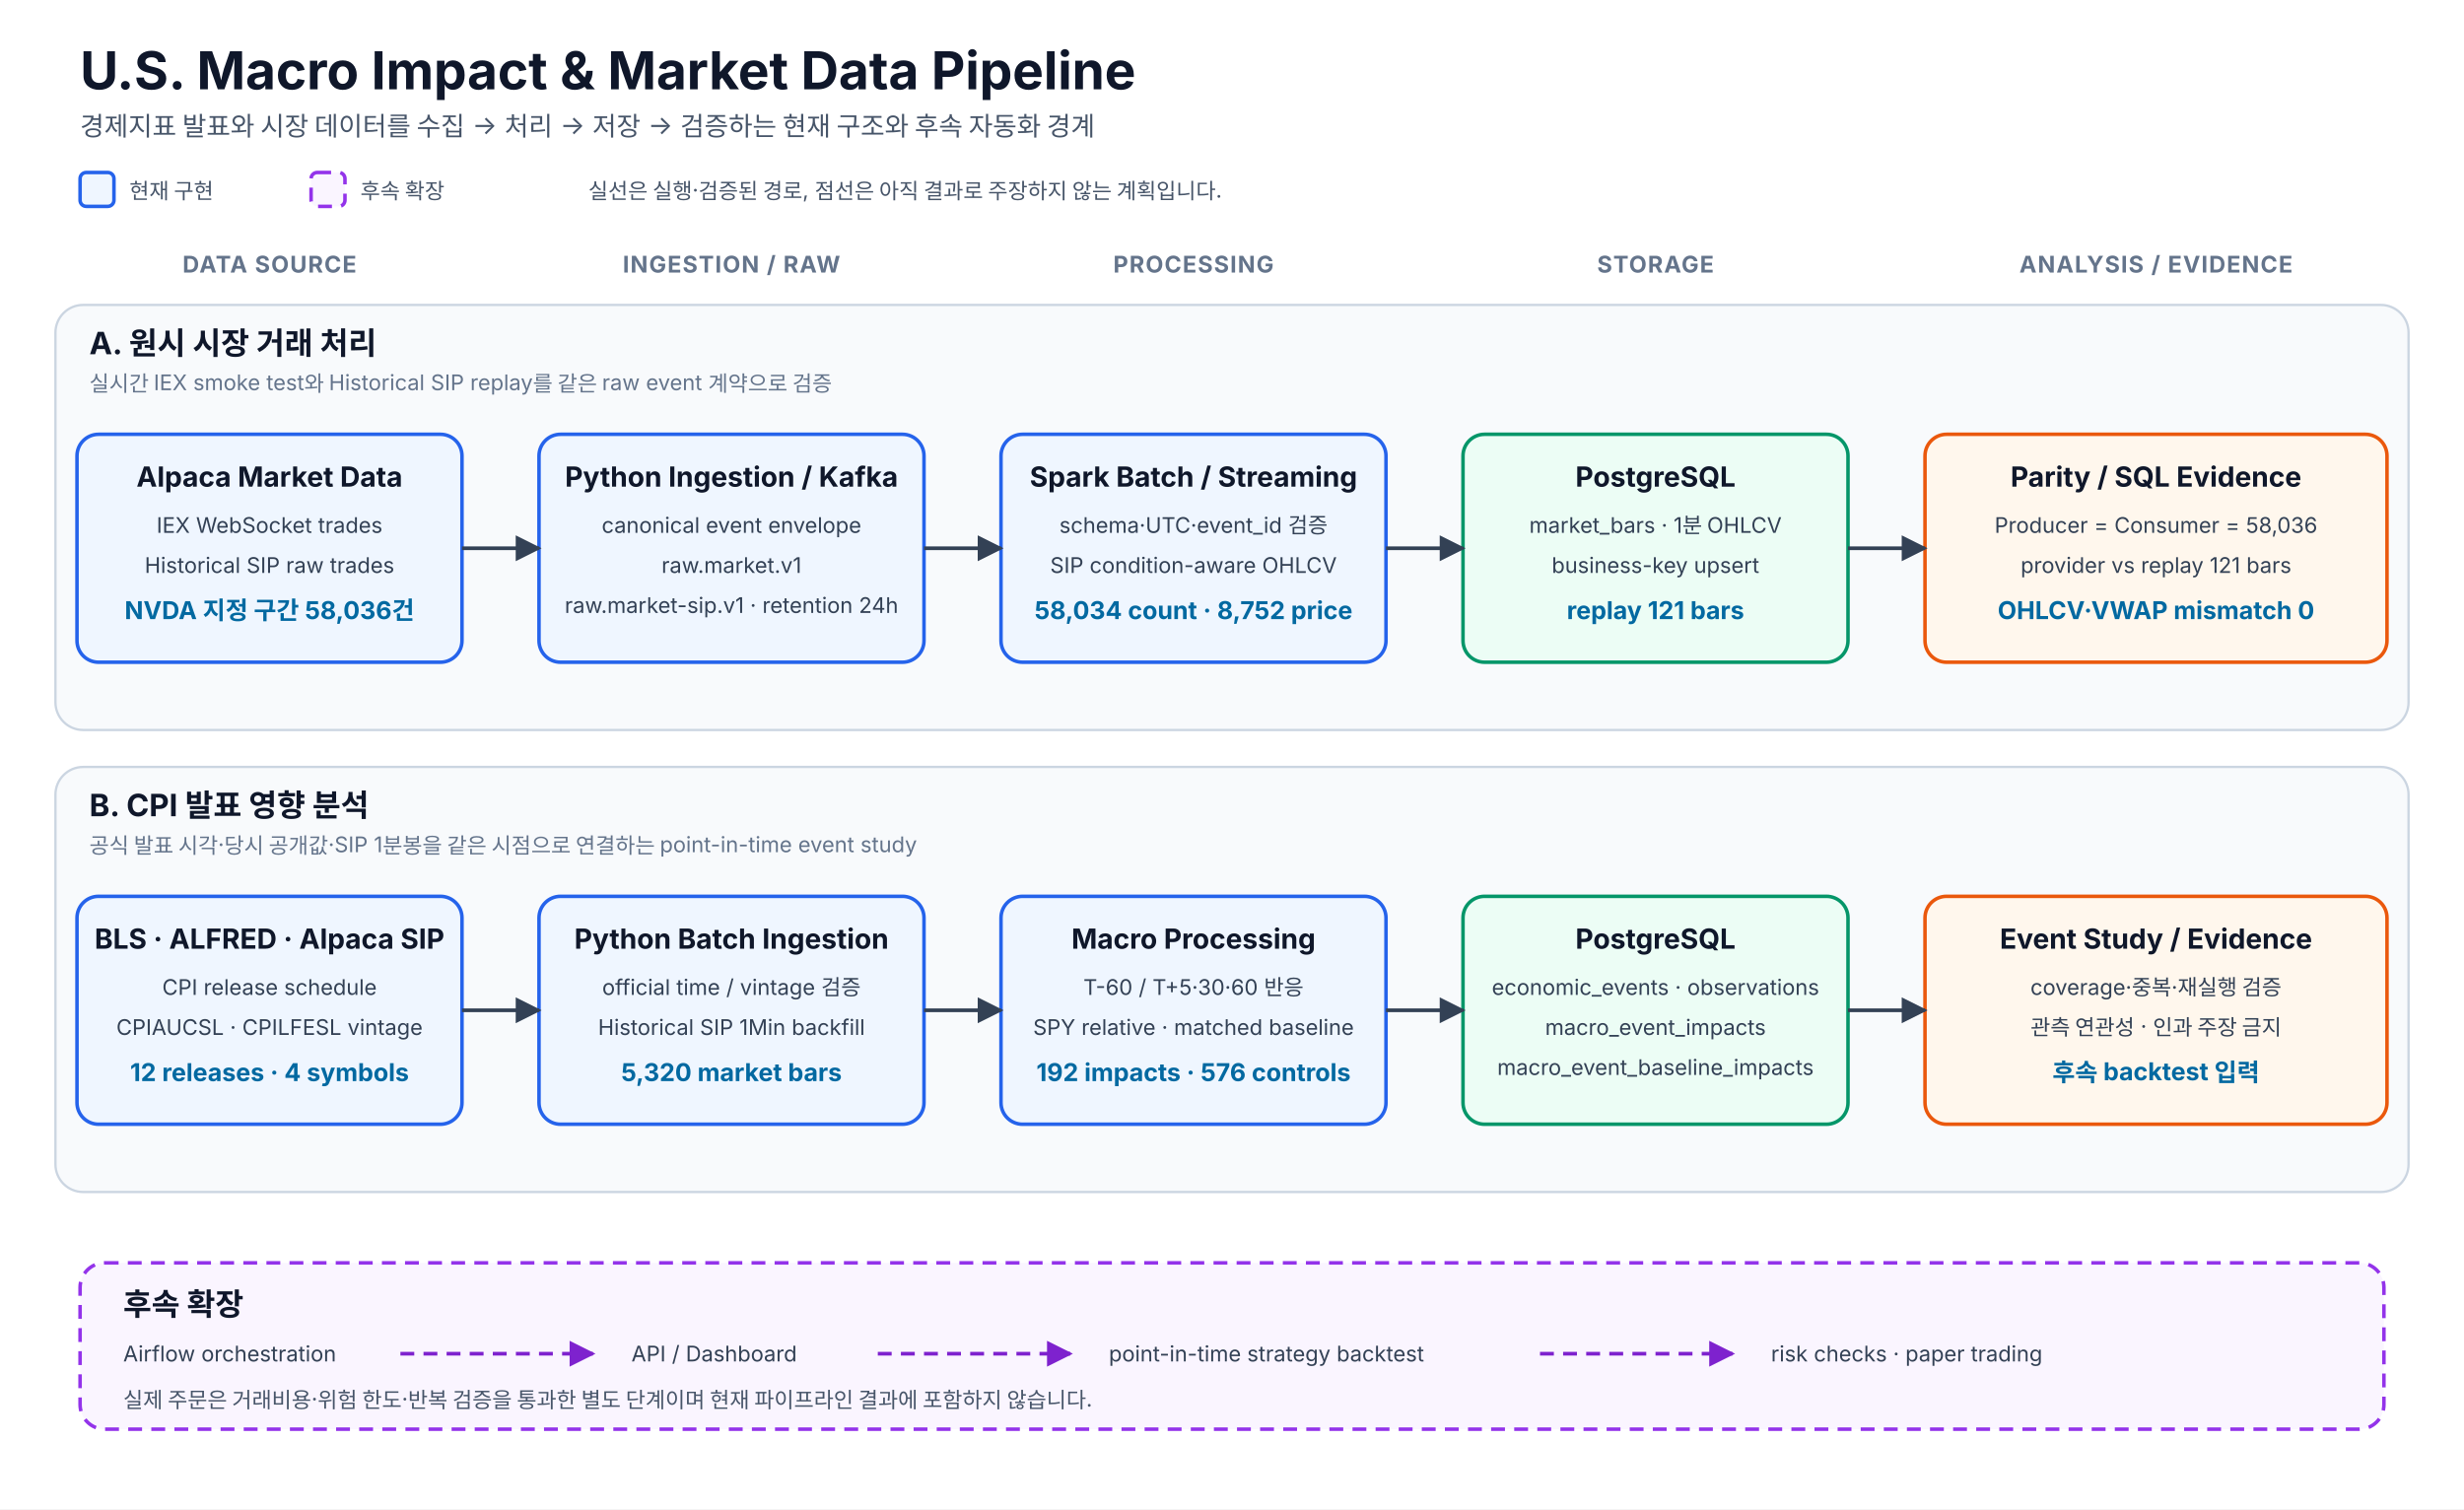
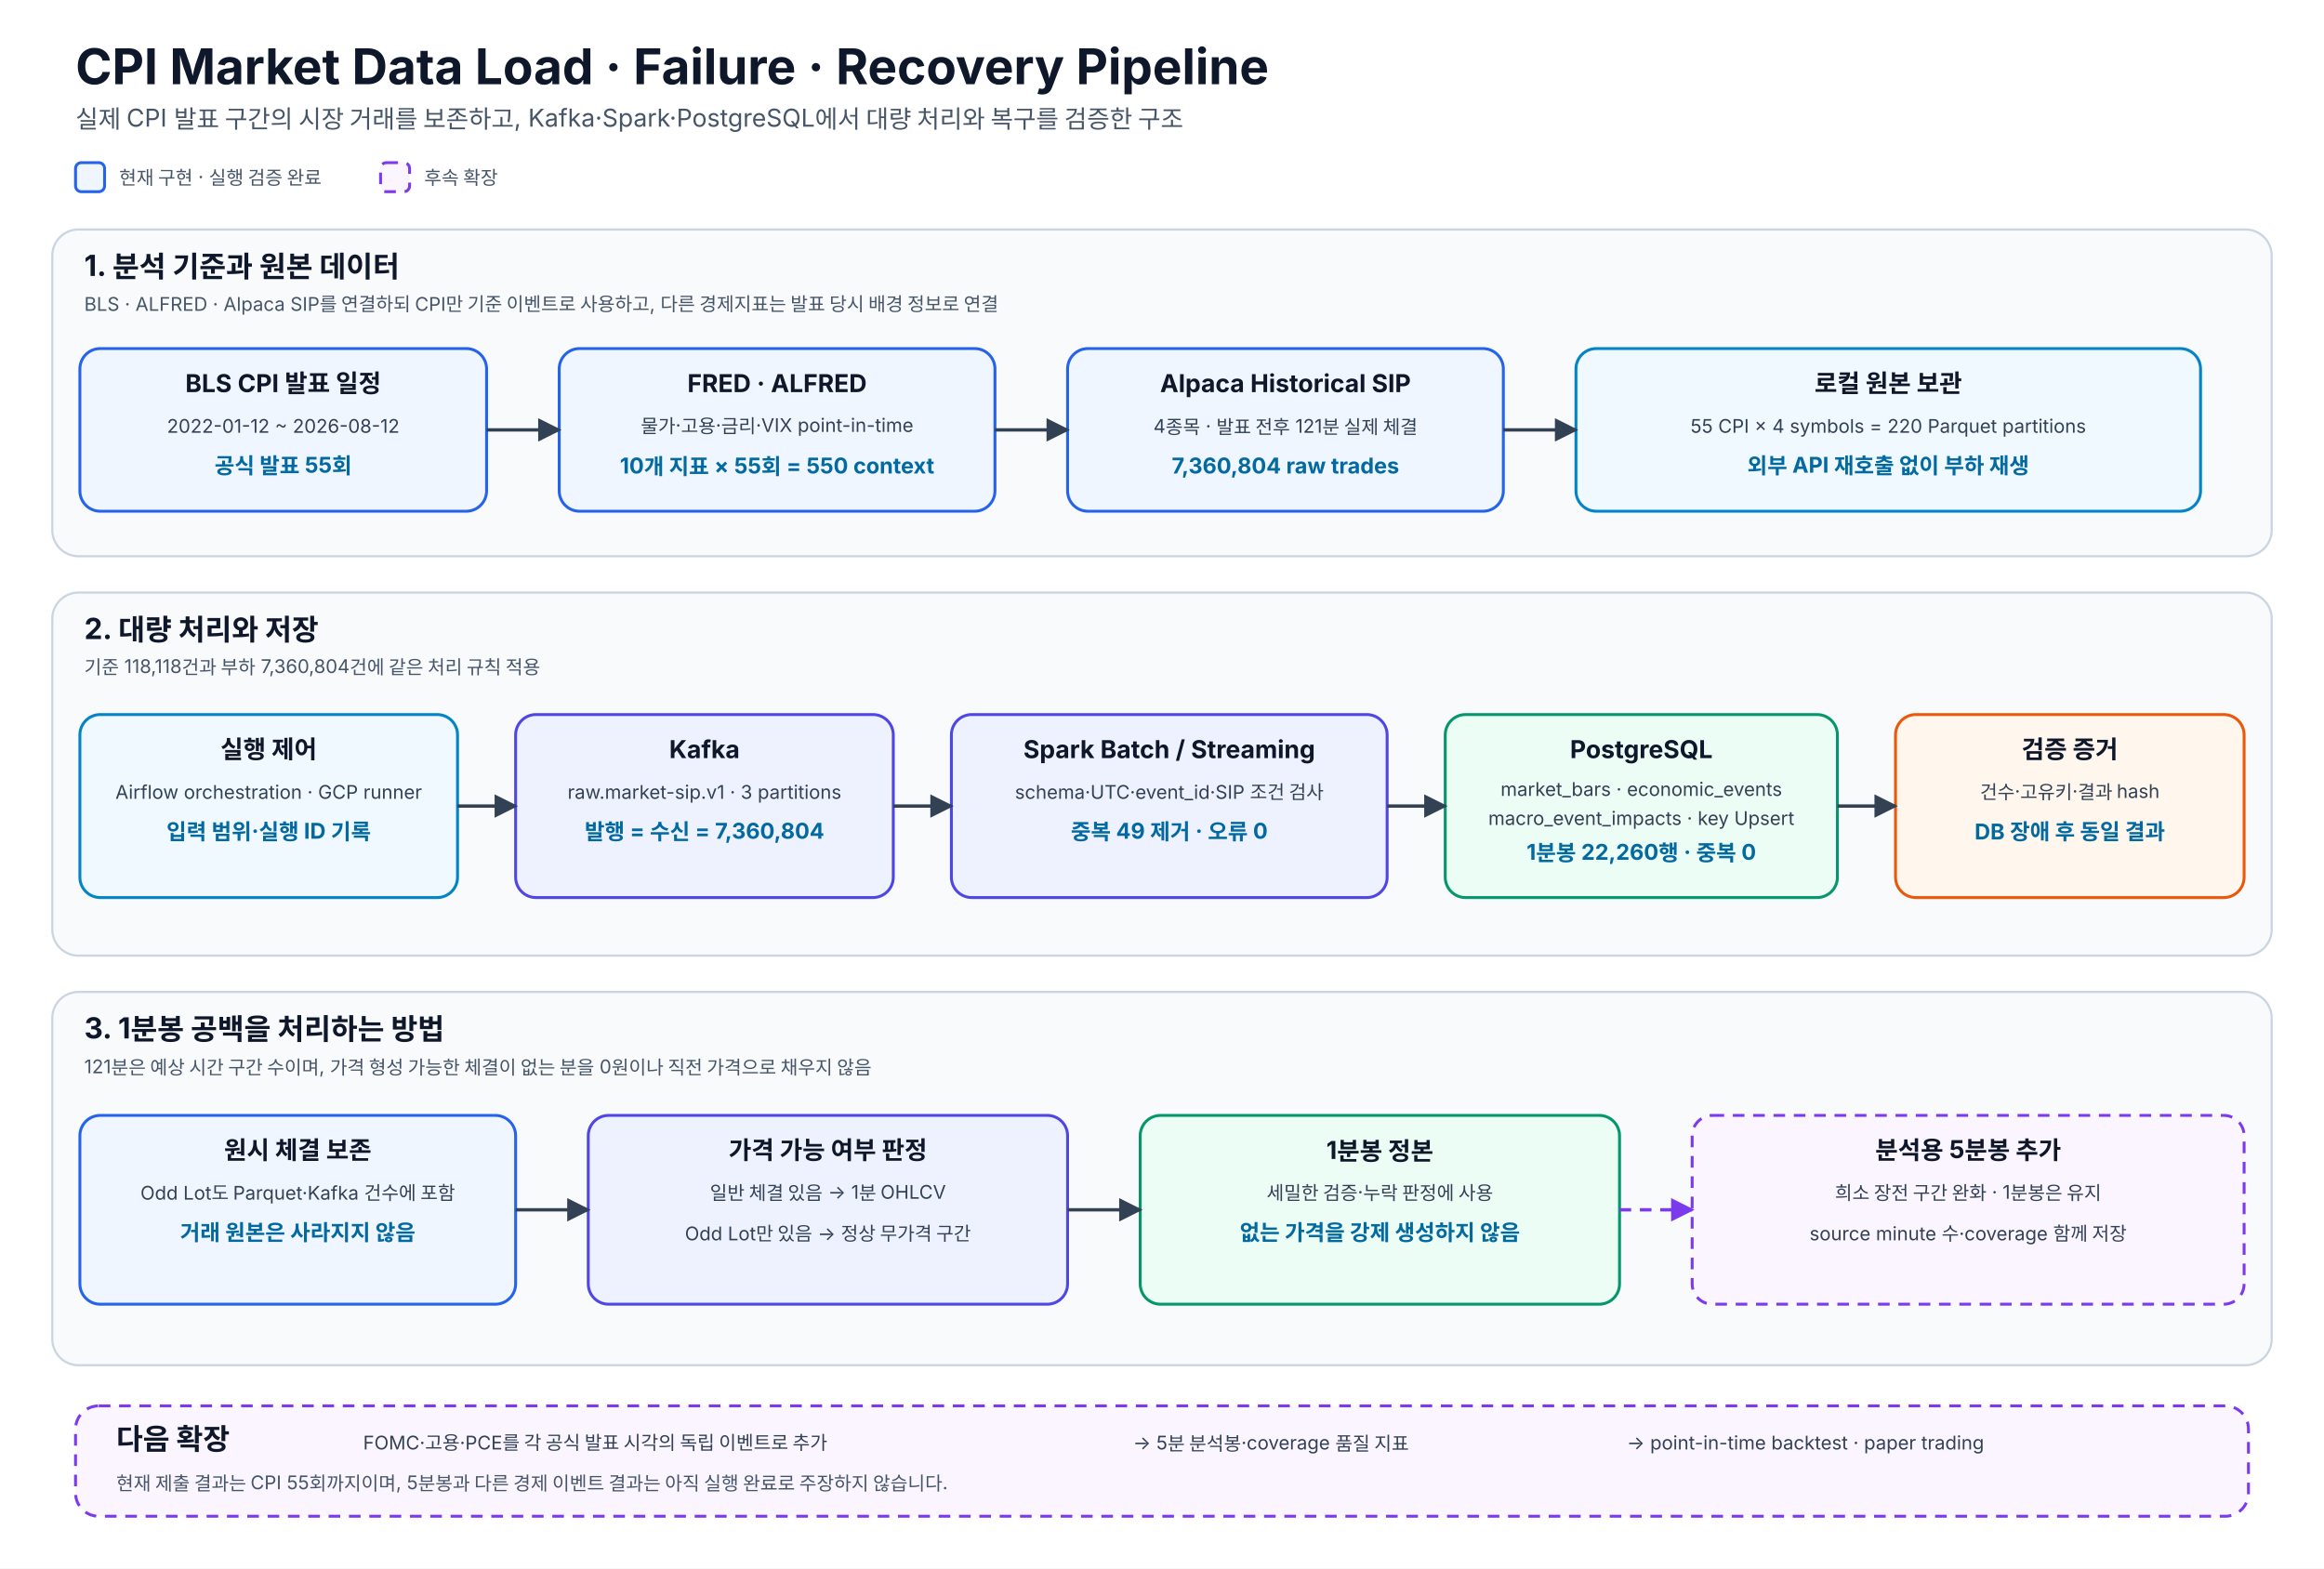
- <svg xmlns="http://www.w3.org/2000/svg" width="1600" height="980" viewBox="0 0 1600 980" role="img" aria-labelledby="title desc">
+ <svg xmlns="http://www.w3.org/2000/svg" width="1600" height="1080" viewBox="0 0 1600 1080" role="img" aria-labelledby="title desc">
  <defs>
    <marker id="arrow" viewBox="0 0 10 10" refX="9" refY="5" markerWidth="7" markerHeight="7" orient="auto-start-reverse">
      <path d="M0 0 L10 5 L0 10 z" fill="#334155" />
    </marker>
-     <marker id="planned-arrow" viewBox="0 0 10 10" refX="9" refY="5" markerWidth="7" markerHeight="7" orient="auto-start-reverse">
-       <path d="M0 0 L10 5 L0 10 z" fill="#7e22ce" />
+     <marker id="purpleArrow" viewBox="0 0 10 10" refX="9" refY="5" markerWidth="7" markerHeight="7" orient="auto-start-reverse">
+       <path d="M0 0 L10 5 L0 10 z" fill="#7c3aed" />
    </marker>
    <style>
-       .title { font: 700 34px -apple-system, BlinkMacSystemFont, "Apple SD Gothic Neo", sans-serif; fill: #0f172a; }
-       .subtitle { font: 400 17px -apple-system, BlinkMacSystemFont, "Apple SD Gothic Neo", sans-serif; fill: #475569; }
-       .column { font: 700 15px -apple-system, BlinkMacSystemFont, "Apple SD Gothic Neo", sans-serif; fill: #64748b; letter-spacing: .7px; }
-       .lane-title { font: 700 20px -apple-system, BlinkMacSystemFont, "Apple SD Gothic Neo", sans-serif; fill: #0f172a; }
-       .lane-copy { font: 400 14px -apple-system, BlinkMacSystemFont, "Apple SD Gothic Neo", sans-serif; fill: #64748b; }
-       .box-title { font: 700 18px -apple-system, BlinkMacSystemFont, "Apple SD Gothic Neo", sans-serif; fill: #0f172a; }
-       .box-copy { font: 400 14px -apple-system, BlinkMacSystemFont, "Apple SD Gothic Neo", sans-serif; fill: #334155; }
-       .metric { font: 700 16px -apple-system, BlinkMacSystemFont, "Apple SD Gothic Neo", sans-serif; fill: #0369a1; }
-       .note { font: 400 14px -apple-system, BlinkMacSystemFont, "Apple SD Gothic Neo", sans-serif; fill: #475569; }
-       .current { fill: #eff6ff; stroke: #2563eb; stroke-width: 2.3; }
-       .stored { fill: #ecfdf5; stroke: #059669; stroke-width: 2.3; }
-       .result { fill: #fff7ed; stroke: #ea580c; stroke-width: 2.3; }
-       .planned { fill: #faf5ff; stroke: #9333ea; stroke-width: 2.3; stroke-dasharray: 9 6; }
-       .lane { fill: #f8fafc; stroke: #cbd5e1; stroke-width: 1.5; }
-       .flow { fill: none; stroke: #334155; stroke-width: 2.4; marker-end: url(#arrow); }
-       .planned-flow { fill: none; stroke: #7e22ce; stroke-width: 2.4; stroke-dasharray: 9 6; marker-end: url(#planned-arrow); }
+       .title{font:700 34px -apple-system,BlinkMacSystemFont,"Apple SD Gothic Neo",sans-serif;fill:#0f172a}.subtitle{font:400 17px -apple-system,BlinkMacSystemFont,"Apple SD Gothic Neo",sans-serif;fill:#475569}.section{font:700 20px -apple-system,BlinkMacSystemFont,"Apple SD Gothic Neo",sans-serif;fill:#0f172a}.small{font:400 13px -apple-system,BlinkMacSystemFont,"Apple SD Gothic Neo",sans-serif;fill:#475569}.boxt{font:700 17px -apple-system,BlinkMacSystemFont,"Apple SD Gothic Neo",sans-serif;fill:#0f172a}.copy{font:400 13px -apple-system,BlinkMacSystemFont,"Apple SD Gothic Neo",sans-serif;fill:#334155}.metric{font:700 15px -apple-system,BlinkMacSystemFont,"Apple SD Gothic Neo",sans-serif;fill:#0369a1}.lane{fill:#f8fafc;stroke:#cbd5e1;stroke-width:1.5}.source{fill:#eff6ff;stroke:#2563eb;stroke-width:2}.raw{fill:#f0f9ff;stroke:#0284c7;stroke-width:2}.process{fill:#eef2ff;stroke:#4f46e5;stroke-width:2}.store{fill:#ecfdf5;stroke:#059669;stroke-width:2}.evidence{fill:#fff7ed;stroke:#ea580c;stroke-width:2}.planned{fill:#faf5ff;stroke:#7c3aed;stroke-width:2;stroke-dasharray:8 6}.flow{fill:none;stroke:#334155;stroke-width:2.3;marker-end:url(#arrow)}.plannedflow{fill:none;stroke:#7c3aed;stroke-width:2.3;stroke-dasharray:8 6;marker-end:url(#purpleArrow)}
    </style>
  </defs>
-   <rect width="1600" height="980" fill="#ffffff" />
-   <text x="52" y="58" class="title">U.S. Macro Impact &amp; Market Data Pipeline</text>
-   <text x="52" y="88" class="subtitle">경제지표 발표와 시장 데이터를 수집 → 처리 → 저장 → 검증하는 현재 구조와 후속 자동화 경계</text>
+   <rect width="1600" height="1080" fill="#fff" />
+   <text x="52" y="58" class="title">CPI Market Data Load · Failure · Recovery Pipeline</text>
+   <text x="52" y="88" class="subtitle">실제 CPI 발표 구간의 시장 거래를 보존하고, Kafka·Spark·PostgreSQL에서 대량 처리와 복구를 검증한 구조</text>
  <g transform="translate(52 112)">
-     <rect x="0" y="0" width="22" height="22" rx="4" class="current" />
-     <text x="32" y="17" class="note">현재 구현</text>
-     <rect x="150" y="0" width="22" height="22" rx="4" class="planned" />
-     <text x="182" y="17" class="note">후속 확장</text>
-     <text x="330" y="17" class="note">실선은 실행·검증된 경로, 점선은 아직 결과로 주장하지 않는 계획입니다.</text>
+     <rect width="20" height="20" rx="4" class="source" />
+     <text x="30" y="15" class="small">현재 구현 · 실행 검증 완료</text>
+     <rect x="210" width="20" height="20" rx="4" class="planned" />
+     <text x="240" y="15" class="small">후속 확장</text>
  </g>
-   <g>
-     <text x="175" y="177" text-anchor="middle" class="column">DATA SOURCE</text>
-     <text x="475" y="177" text-anchor="middle" class="column">INGESTION / RAW</text>
-     <text x="775" y="177" text-anchor="middle" class="column">PROCESSING</text>
-     <text x="1075" y="177" text-anchor="middle" class="column">STORAGE</text>
-     <text x="1400" y="177" text-anchor="middle" class="column">ANALYSIS / EVIDENCE</text>
-   </g>
-   <rect x="36" y="198" width="1528" height="276" rx="18" class="lane" />
-   <text x="58" y="230" class="lane-title">A. 원시 시장 거래 처리</text>
-   <text x="58" y="254" class="lane-copy">실시간 IEX smoke test와 Historical SIP replay를 같은 raw event 계약으로 검증</text>
-   <g>
-     <rect x="50" y="282" width="250" height="148" rx="14" class="current" />
-     <text x="175" y="316" text-anchor="middle" class="box-title">Alpaca Market Data</text>
-     <text x="175" y="346" text-anchor="middle" class="box-copy">IEX WebSocket trades</text>
-     <text x="175" y="372" text-anchor="middle" class="box-copy">Historical SIP raw trades</text>
-     <text x="175" y="402" text-anchor="middle" class="metric">NVDA 지정 구간 58,036건</text>
-     <rect x="350" y="282" width="250" height="148" rx="14" class="current" />
-     <text x="475" y="316" text-anchor="middle" class="box-title">Python Ingestion / Kafka</text>
-     <text x="475" y="346" text-anchor="middle" class="box-copy">canonical event envelope</text>
-     <text x="475" y="372" text-anchor="middle" class="box-copy">raw.market.v1</text>
-     <text x="475" y="398" text-anchor="middle" class="box-copy">raw.market-sip.v1 · retention 24h</text>
-     <rect x="650" y="282" width="250" height="148" rx="14" class="current" />
-     <text x="775" y="316" text-anchor="middle" class="box-title">Spark Batch / Streaming</text>
-     <text x="775" y="346" text-anchor="middle" class="box-copy">schema·UTC·event_id 검증</text>
-     <text x="775" y="372" text-anchor="middle" class="box-copy">SIP condition-aware OHLCV</text>
-     <text x="775" y="402" text-anchor="middle" class="metric">58,034 count · 8,752 price</text>
-     <rect x="950" y="282" width="250" height="148" rx="14" class="stored" />
-     <text x="1075" y="316" text-anchor="middle" class="box-title">PostgreSQL</text>
-     <text x="1075" y="346" text-anchor="middle" class="box-copy">market_bars · 1분 OHLCV</text>
-     <text x="1075" y="372" text-anchor="middle" class="box-copy">business-key upsert</text>
-     <text x="1075" y="402" text-anchor="middle" class="metric">replay 121 bars</text>
-     <rect x="1250" y="282" width="300" height="148" rx="14" class="result" />
-     <text x="1400" y="316" text-anchor="middle" class="box-title">Parity / SQL Evidence</text>
-     <text x="1400" y="346" text-anchor="middle" class="box-copy">Producer = Consumer = 58,036</text>
-     <text x="1400" y="372" text-anchor="middle" class="box-copy">provider vs replay 121 bars</text>
-     <text x="1400" y="402" text-anchor="middle" class="metric">OHLCV·VWAP mismatch 0</text>
-   </g>
-   <path d="M300 356 H350" class="flow" />
-   <path d="M600 356 H650" class="flow" />
-   <path d="M900 356 H950" class="flow" />
-   <path d="M1200 356 H1250" class="flow" />
-   <rect x="36" y="498" width="1528" height="276" rx="18" class="lane" />
-   <text x="58" y="530" class="lane-title">B. CPI 발표 영향 분석</text>
-   <text x="58" y="554" class="lane-copy">공식 발표 시각·당시 공개값·SIP 1분봉을 같은 시점으로 연결하는 point-in-time event study</text>
-   <g>
-     <rect x="50" y="582" width="250" height="148" rx="14" class="current" />
-     <text x="175" y="616" text-anchor="middle" class="box-title">BLS · ALFRED · Alpaca SIP</text>
-     <text x="175" y="646" text-anchor="middle" class="box-copy">CPI release schedule</text>
-     <text x="175" y="672" text-anchor="middle" class="box-copy">CPIAUCSL · CPILFESL vintage</text>
-     <text x="175" y="702" text-anchor="middle" class="metric">12 releases · 4 symbols</text>
-     <rect x="350" y="582" width="250" height="148" rx="14" class="current" />
-     <text x="475" y="616" text-anchor="middle" class="box-title">Python Batch Ingestion</text>
-     <text x="475" y="646" text-anchor="middle" class="box-copy">official time / vintage 검증</text>
-     <text x="475" y="672" text-anchor="middle" class="box-copy">Historical SIP 1Min backfill</text>
-     <text x="475" y="702" text-anchor="middle" class="metric">5,320 market bars</text>
-     <rect x="650" y="582" width="250" height="148" rx="14" class="current" />
-     <text x="775" y="616" text-anchor="middle" class="box-title">Macro Processing</text>
-     <text x="775" y="646" text-anchor="middle" class="box-copy">T-60 / T+5·30·60 반응</text>
-     <text x="775" y="672" text-anchor="middle" class="box-copy">SPY relative · matched baseline</text>
-     <text x="775" y="702" text-anchor="middle" class="metric">192 impacts · 576 controls</text>
-     <rect x="950" y="582" width="250" height="148" rx="14" class="stored" />
-     <text x="1075" y="616" text-anchor="middle" class="box-title">PostgreSQL</text>
-     <text x="1075" y="646" text-anchor="middle" class="box-copy">economic_events · observations</text>
-     <text x="1075" y="672" text-anchor="middle" class="box-copy">macro_event_impacts</text>
-     <text x="1075" y="698" text-anchor="middle" class="box-copy">macro_event_baseline_impacts</text>
-     <rect x="1250" y="582" width="300" height="148" rx="14" class="result" />
-     <text x="1400" y="616" text-anchor="middle" class="box-title">Event Study / Evidence</text>
-     <text x="1400" y="646" text-anchor="middle" class="box-copy">coverage·중복·재실행 검증</text>
-     <text x="1400" y="672" text-anchor="middle" class="box-copy">관측 연관성 · 인과 주장 금지</text>
-     <text x="1400" y="702" text-anchor="middle" class="metric">후속 backtest 입력</text>
-   </g>
-   <path d="M300 656 H350" class="flow" />
-   <path d="M600 656 H650" class="flow" />
-   <path d="M900 656 H950" class="flow" />
-   <path d="M1200 656 H1250" class="flow" />
-   <rect x="52" y="820" width="1496" height="108" rx="16" class="planned" />
-   <text x="80" y="854" class="lane-title">후속 확장</text>
-   <text x="80" y="884" class="box-copy">Airflow orchestration</text>
-   <path d="M260 879 H385" class="planned-flow" />
-   <text x="410" y="884" class="box-copy">API / Dashboard</text>
-   <path d="M570 879 H695" class="planned-flow" />
-   <text x="720" y="884" class="box-copy">point-in-time strategy backtest</text>
-   <path d="M1000 879 H1125" class="planned-flow" />
-   <text x="1150" y="884" class="box-copy">risk checks · paper trading</text>
-   <text x="80" y="914" class="note">실제 주문은 거래비용·위험 한도·반복 검증을 통과한 별도 단계이며 현재 파이프라인 결과에 포함하지 않습니다.</text>
+   <rect x="36" y="158" width="1528" height="225" rx="18" class="lane" />
+   <text x="58" y="190" class="section">1. 분석 기준과 원본 데이터</text>
+   <text x="58" y="214" class="small">BLS · ALFRED · Alpaca SIP를 연결하되 CPI만 기준 이벤트로 사용하고, 다른 경제지표는 발표 당시 배경 정보로 연결</text>
+   <rect x="55" y="240" width="280" height="112" rx="14" class="source" />
+   <text x="195" y="270" text-anchor="middle" class="boxt">BLS CPI 발표 일정</text>
+   <text x="195" y="298" text-anchor="middle" class="copy">2022-01-12 ~ 2026-08-12</text>
+   <text x="195" y="326" text-anchor="middle" class="metric">공식 발표 55회</text>
+   <rect x="385" y="240" width="300" height="112" rx="14" class="source" />
+   <text x="535" y="270" text-anchor="middle" class="boxt">FRED · ALFRED</text>
+   <text x="535" y="298" text-anchor="middle" class="copy">물가·고용·금리·VIX point-in-time</text>
+   <text x="535" y="326" text-anchor="middle" class="metric">10개 지표 × 55회 = 550 context</text>
+   <rect x="735" y="240" width="300" height="112" rx="14" class="source" />
+   <text x="885" y="270" text-anchor="middle" class="boxt">Alpaca Historical SIP</text>
+   <text x="885" y="298" text-anchor="middle" class="copy">4종목 · 발표 전후 121분 실제 체결</text>
+   <text x="885" y="326" text-anchor="middle" class="metric">7,360,804 raw trades</text>
+   <rect x="1085" y="240" width="430" height="112" rx="14" class="raw" />
+   <text x="1300" y="270" text-anchor="middle" class="boxt">로컬 원본 보관</text>
+   <text x="1300" y="298" text-anchor="middle" class="copy">55 CPI × 4 symbols = 220 Parquet partitions</text>
+   <text x="1300" y="326" text-anchor="middle" class="metric">외부 API 재호출 없이 부하 재생</text>
+   <path d="M335 296 H385" class="flow" />
+   <path d="M685 296 H735" class="flow" />
+   <path d="M1035 296 H1085" class="flow" />
+   <rect x="36" y="408" width="1528" height="250" rx="18" class="lane" />
+   <text x="58" y="440" class="section">2. 대량 처리와 저장</text>
+   <text x="58" y="464" class="small">기준 118,118건과 부하 7,360,804건에 같은 처리 규칙 적용</text>
+   <rect x="55" y="492" width="260" height="126" rx="14" class="raw" />
+   <text x="185" y="522" text-anchor="middle" class="boxt">실행 제어</text>
+   <text x="185" y="550" text-anchor="middle" class="copy">Airflow orchestration · GCP runner</text>
+   <text x="185" y="578" text-anchor="middle" class="metric">입력 범위·실행 ID 기록</text>
+   <rect x="355" y="492" width="260" height="126" rx="14" class="process" />
+   <text x="485" y="522" text-anchor="middle" class="boxt">Kafka</text>
+   <text x="485" y="550" text-anchor="middle" class="copy">raw.market-sip.v1 · 3 partitions</text>
+   <text x="485" y="578" text-anchor="middle" class="metric">발행 = 수신 = 7,360,804</text>
+   <rect x="655" y="492" width="300" height="126" rx="14" class="process" />
+   <text x="805" y="522" text-anchor="middle" class="boxt">Spark Batch / Streaming</text>
+   <text x="805" y="550" text-anchor="middle" class="copy">schema·UTC·event_id·SIP 조건 검사</text>
+   <text x="805" y="578" text-anchor="middle" class="metric">중복 49 제거 · 오류 0</text>
+   <rect x="995" y="492" width="270" height="126" rx="14" class="store" />
+   <text x="1130" y="522" text-anchor="middle" class="boxt">PostgreSQL</text>
+   <text x="1130" y="548" text-anchor="middle" class="copy">market_bars · economic_events</text>
+   <text x="1130" y="568" text-anchor="middle" class="copy">macro_event_impacts · key Upsert</text>
+   <text x="1130" y="592" text-anchor="middle" class="metric">1분봉 22,260행 · 중복 0</text>
+   <rect x="1305" y="492" width="240" height="126" rx="14" class="evidence" />
+   <text x="1425" y="522" text-anchor="middle" class="boxt">검증 증거</text>
+   <text x="1425" y="550" text-anchor="middle" class="copy">건수·고유키·결과 hash</text>
+   <text x="1425" y="578" text-anchor="middle" class="metric">DB 장애 후 동일 결과</text>
+   <path d="M315 555 H355" class="flow" />
+   <path d="M615 555 H655" class="flow" />
+   <path d="M955 555 H995" class="flow" />
+   <path d="M1265 555 H1305" class="flow" />
+   <rect x="36" y="683" width="1528" height="257" rx="18" class="lane" />
+   <text x="58" y="715" class="section">3. 1분봉 공백을 처리하는 방법</text>
+   <text x="58" y="739" class="small">121분은 예상 시간 구간 수이며, 가격 형성 가능한 체결이 없는 분을 0원이나 직전 가격으로 채우지 않음</text>
+   <rect x="55" y="768" width="300" height="130" rx="14" class="source" />
+   <text x="205" y="798" text-anchor="middle" class="boxt">원시 체결 보존</text>
+   <text x="205" y="826" text-anchor="middle" class="copy">Odd Lot도 Parquet·Kafka 건수에 포함</text>
+   <text x="205" y="854" text-anchor="middle" class="metric">거래 원본은 사라지지 않음</text>
+   <rect x="405" y="768" width="330" height="130" rx="14" class="process" />
+   <text x="570" y="798" text-anchor="middle" class="boxt">가격 가능 여부 판정</text>
+   <text x="570" y="826" text-anchor="middle" class="copy">일반 체결 있음 → 1분 OHLCV</text>
+   <text x="570" y="854" text-anchor="middle" class="copy">Odd Lot만 있음 → 정상 무가격 구간</text>
+   <rect x="785" y="768" width="330" height="130" rx="14" class="store" />
+   <text x="950" y="798" text-anchor="middle" class="boxt">1분봉 정본</text>
+   <text x="950" y="826" text-anchor="middle" class="copy">세밀한 검증·누락 판정에 사용</text>
+   <text x="950" y="854" text-anchor="middle" class="metric">없는 가격을 강제 생성하지 않음</text>
+   <rect x="1165" y="768" width="380" height="130" rx="14" class="planned" />
+   <text x="1355" y="798" text-anchor="middle" class="boxt">분석용 5분봉 추가</text>
+   <text x="1355" y="826" text-anchor="middle" class="copy">희소 장전 구간 완화 · 1분봉은 유지</text>
+   <text x="1355" y="854" text-anchor="middle" class="copy">source minute 수·coverage 함께 저장</text>
+   <path d="M355 833 H405" class="flow" />
+   <path d="M735 833 H785" class="flow" />
+   <path d="M1115 833 H1165" class="plannedflow" />
+   <rect x="52" y="968" width="1496" height="76" rx="16" class="planned" />
+   <text x="80" y="998" class="section">다음 확장</text>
+   <text x="250" y="998" class="copy">FOMC·고용·PCE를 각 공식 발표 시각의 독립 이벤트로 추가</text>
+   <text x="780" y="998" class="copy">→ 5분 분석봉·coverage 품질 지표</text>
+   <text x="1120" y="998" class="copy">→ point-in-time backtest · paper trading</text>
+   <text x="80" y="1026" class="small">현재 제출 결과는 CPI 55회까지이며, 5분봉과 다른 경제 이벤트 결과는 아직 실행 완료로 주장하지 않습니다.</text>
</svg>
